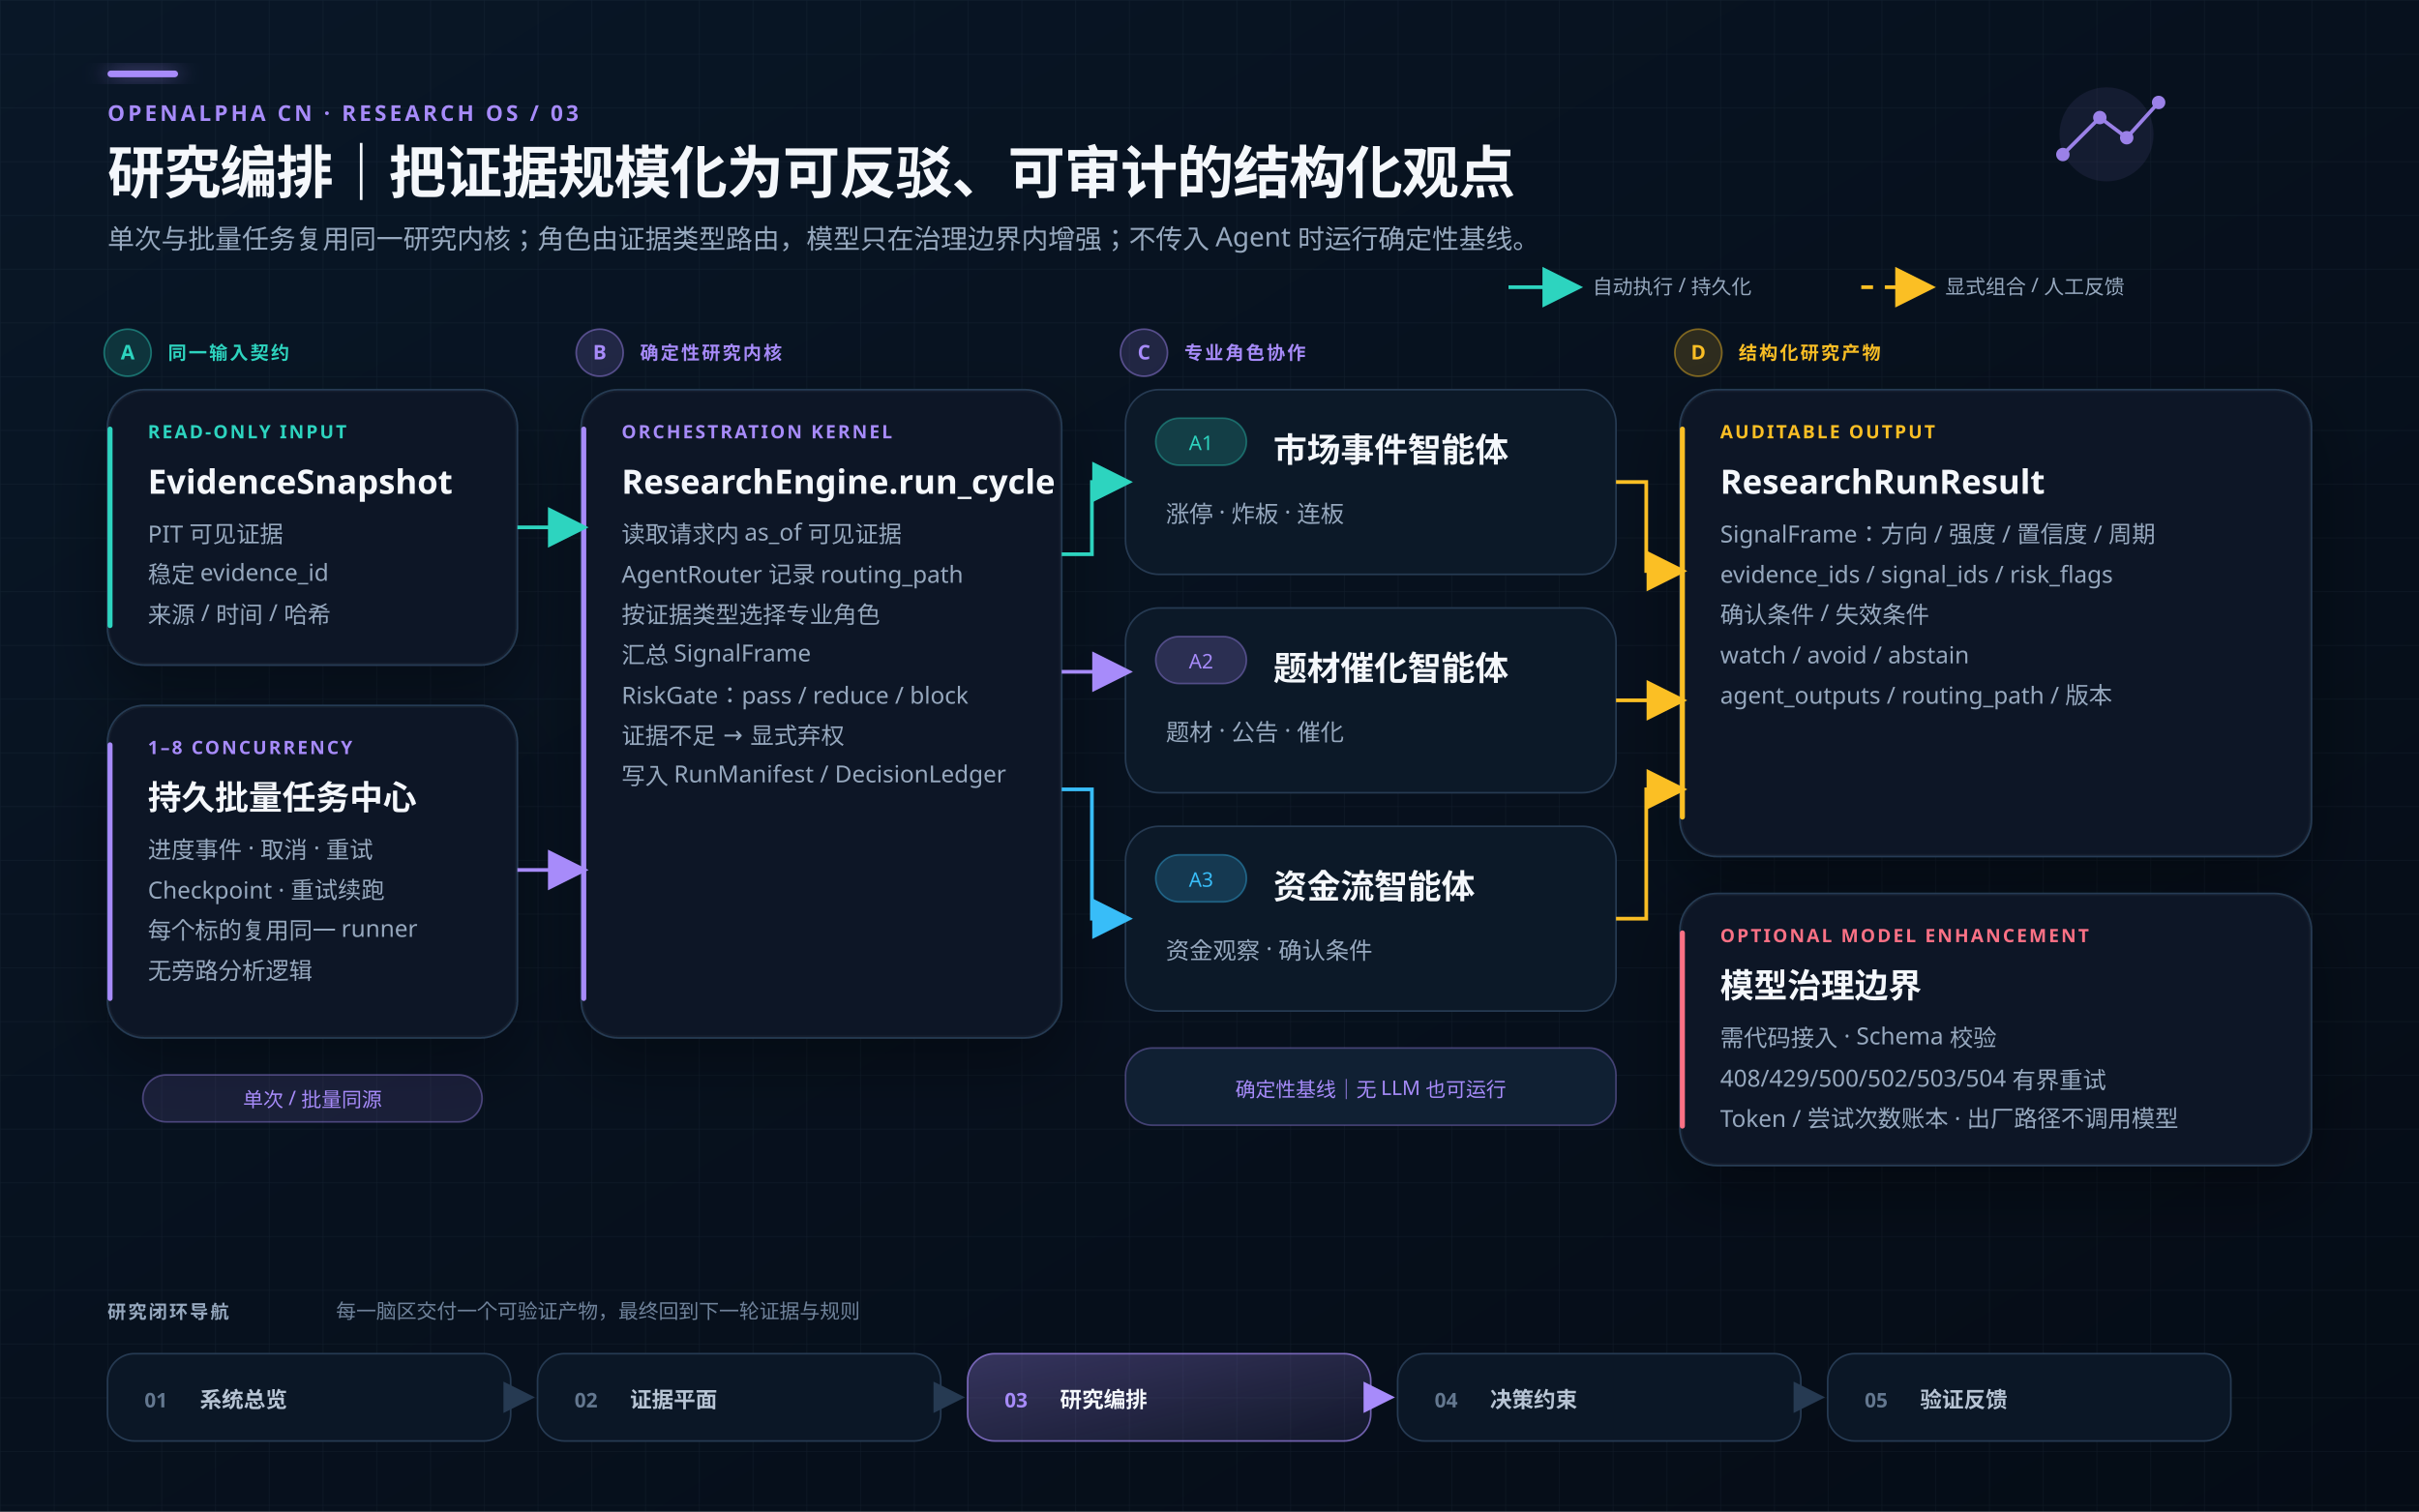
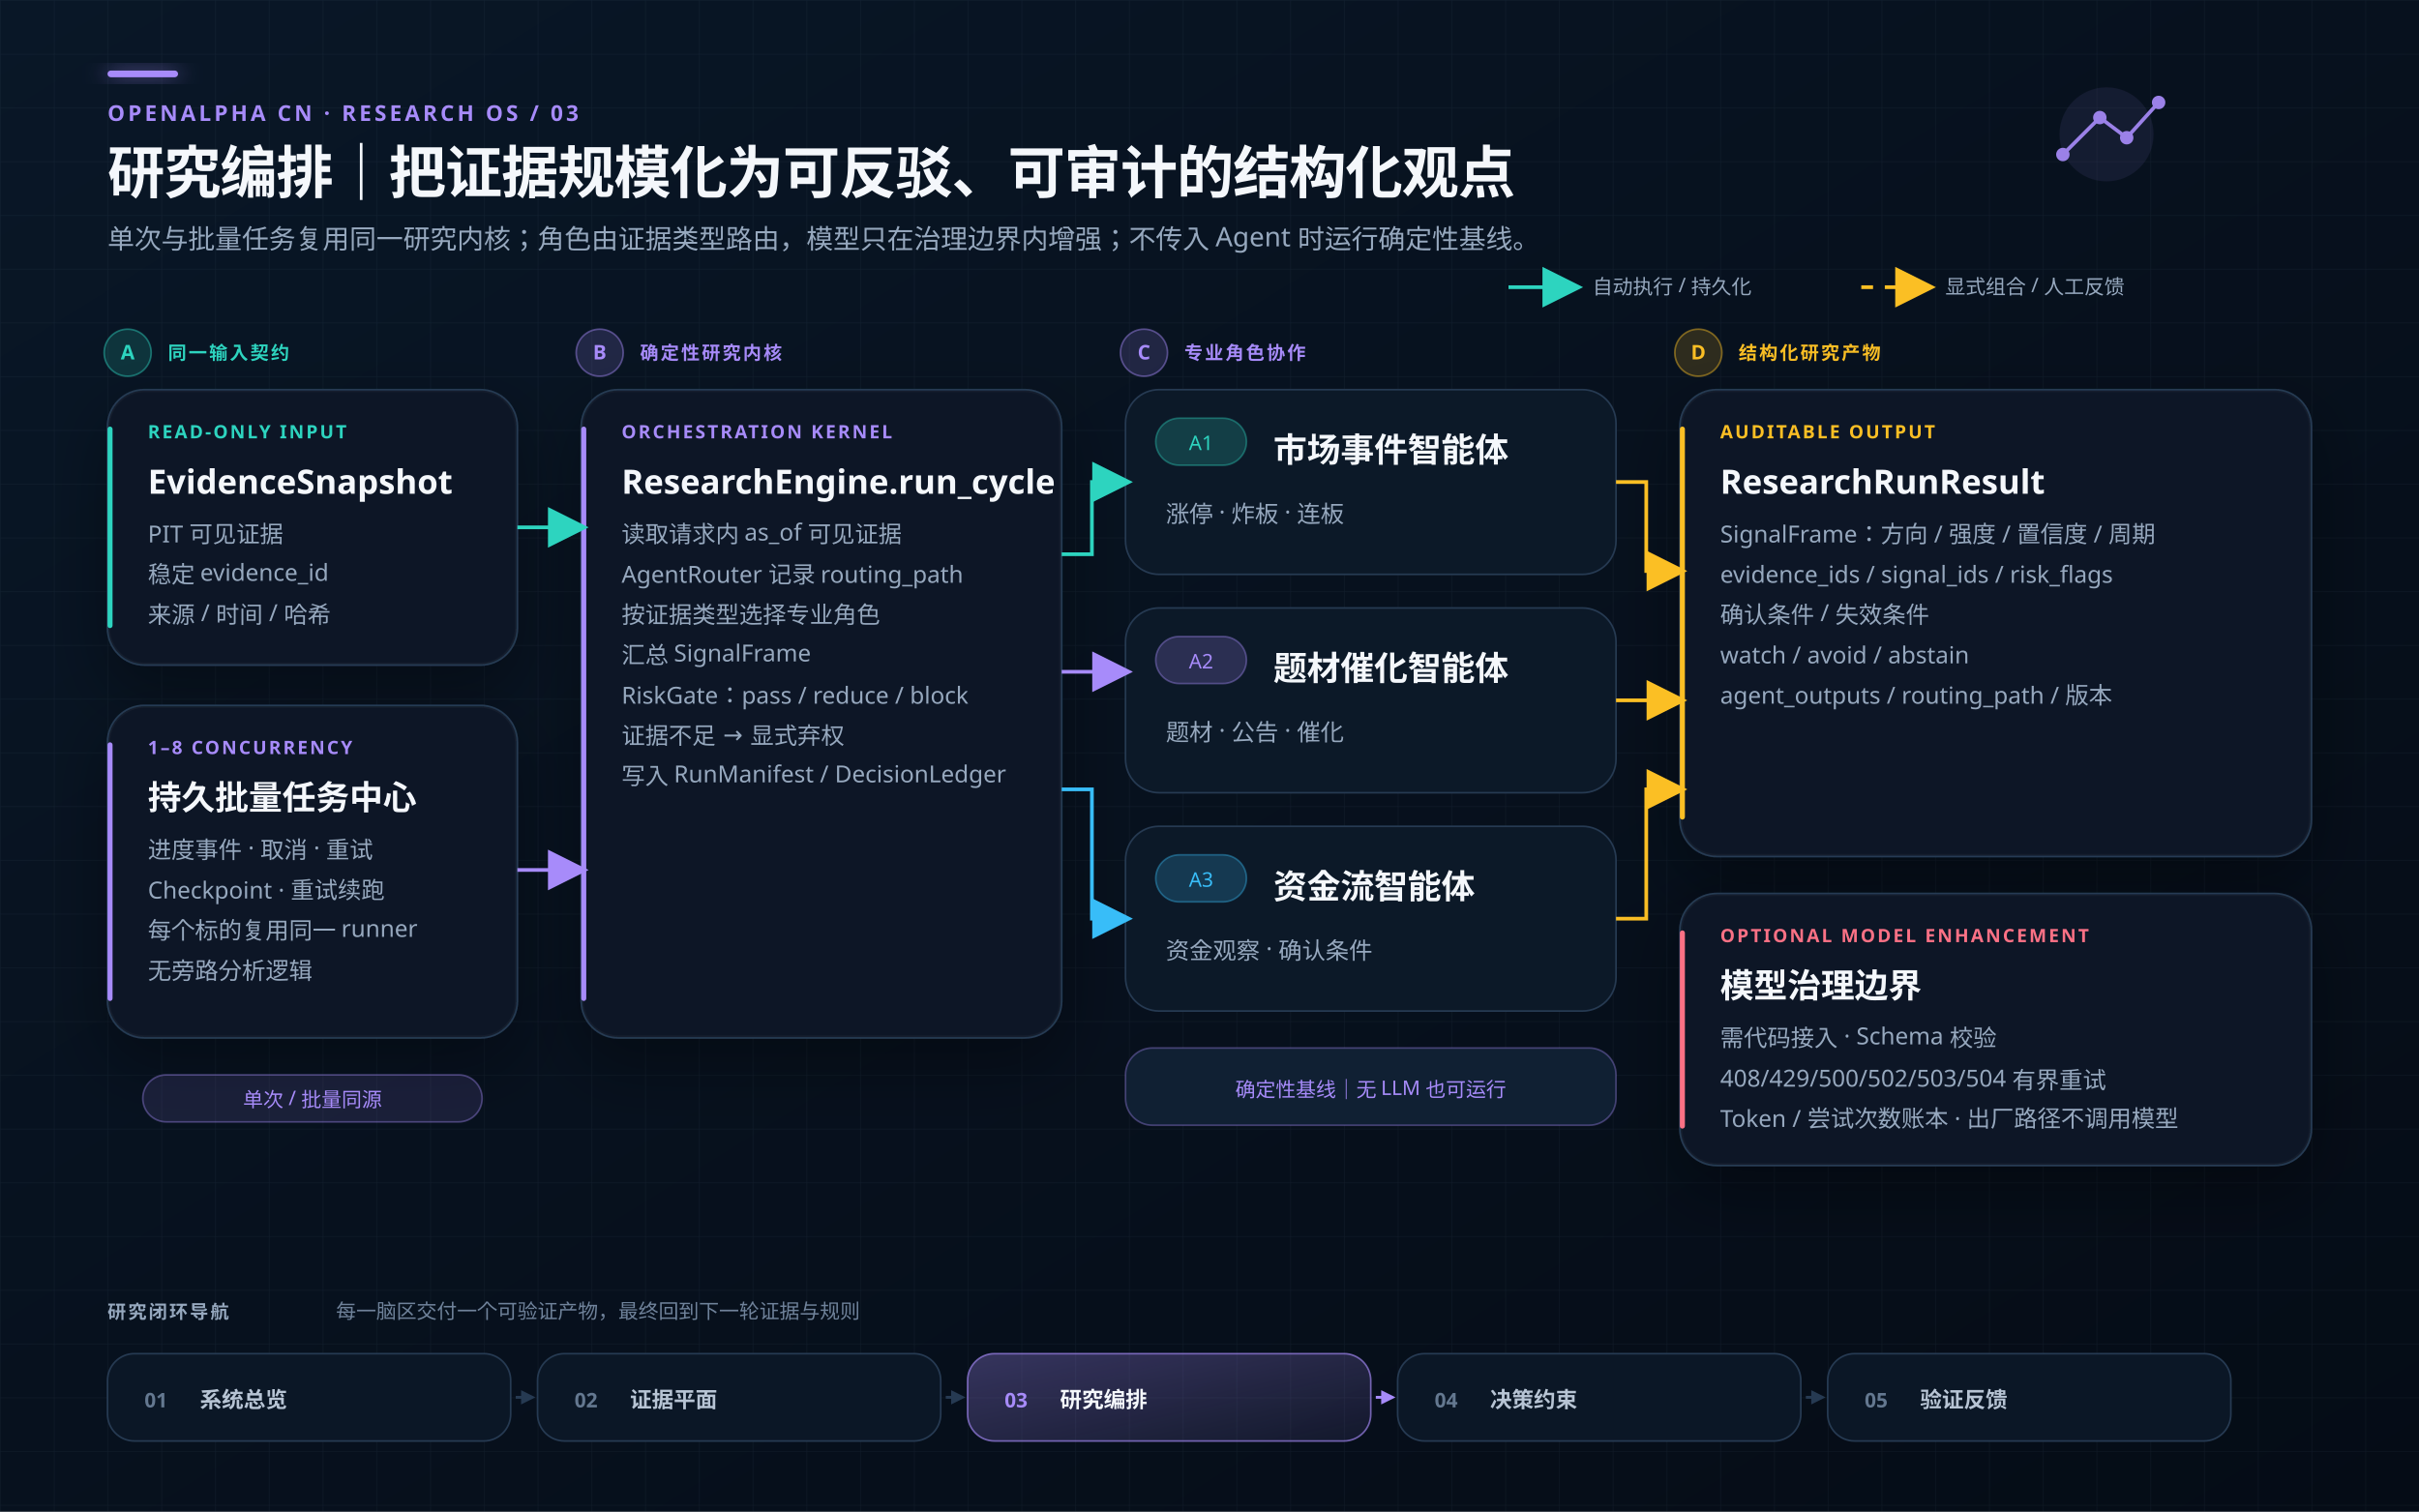
<svg xmlns="http://www.w3.org/2000/svg" width="1440" height="900" viewBox="0 0 1440 900" role="img" aria-labelledby="title desc">
  <defs>
    <linearGradient id="bgGradient" x1="0" y1="0" x2="1" y2="1">
      <stop offset="0" stop-color="#091727" />
      <stop offset=".48" stop-color="#07111E" />
      <stop offset="1" stop-color="#050C16" />
    </linearGradient>
    <radialGradient id="ambient" cx="0" cy="0" r="1" gradientTransform="translate(1160 40) rotate(135) scale(600 420)">
      <stop offset="0" stop-color="#A78BFA" stop-opacity=".16" />
      <stop offset=".62" stop-color="#A78BFA" stop-opacity=".025" />
      <stop offset="1" stop-color="#A78BFA" stop-opacity="0" />
    </radialGradient>
    <linearGradient id="activeNav" x1="0" y1="0" x2="1" y2="1">
      <stop offset="0" stop-color="#A78BFA" stop-opacity=".30" />
      <stop offset="1" stop-color="#A78BFA" stop-opacity=".08" />
    </linearGradient>
    <filter id="shadow" x="-20%" y="-20%" width="150%" height="170%">
      <feDropShadow dx="0" dy="16" stdDeviation="20" flood-color="#000000" flood-opacity=".34" />
    </filter>
    <filter id="softGlow" x="-100%" y="-100%" width="300%" height="300%">
      <feGaussianBlur stdDeviation="7" result="blur" />
      <feMerge>
        <feMergeNode in="blur" />
        <feMergeNode in="SourceGraphic" />
      </feMerge>
    </filter>
    <pattern id="grid" width="32" height="32" patternUnits="userSpaceOnUse">
      <path d="M32 0H0V32" fill="none" stroke="#6D87A3" stroke-width=".55" opacity=".12" />
    </pattern>
    <marker id="arrow-2DD4BF" markerWidth="11" markerHeight="11" refX="9" refY="5.5" orient="auto" markerUnits="strokeWidth">
      <path d="M0 0L11 5.5L0 11Z" fill="#2DD4BF" />
    </marker>
    <marker id="arrowShort-2DD4BF" markerWidth="5" markerHeight="5" refX="4" refY="2.5" orient="auto" markerUnits="strokeWidth">
      <path d="M0 0L5 2.5L0 5Z" fill="#2DD4BF" />
    </marker>
    <marker id="arrow-38BDF8" markerWidth="11" markerHeight="11" refX="9" refY="5.5" orient="auto" markerUnits="strokeWidth">
      <path d="M0 0L11 5.5L0 11Z" fill="#38BDF8" />
    </marker>
    <marker id="arrowShort-38BDF8" markerWidth="5" markerHeight="5" refX="4" refY="2.5" orient="auto" markerUnits="strokeWidth">
      <path d="M0 0L5 2.5L0 5Z" fill="#38BDF8" />
    </marker>
    <marker id="arrow-A78BFA" markerWidth="11" markerHeight="11" refX="9" refY="5.5" orient="auto" markerUnits="strokeWidth">
      <path d="M0 0L11 5.5L0 11Z" fill="#A78BFA" />
    </marker>
    <marker id="arrowShort-A78BFA" markerWidth="5" markerHeight="5" refX="4" refY="2.5" orient="auto" markerUnits="strokeWidth">
      <path d="M0 0L5 2.5L0 5Z" fill="#A78BFA" />
    </marker>
    <marker id="arrow-FBBF24" markerWidth="11" markerHeight="11" refX="9" refY="5.5" orient="auto" markerUnits="strokeWidth">
      <path d="M0 0L11 5.5L0 11Z" fill="#FBBF24" />
    </marker>
    <marker id="arrowShort-FBBF24" markerWidth="5" markerHeight="5" refX="4" refY="2.5" orient="auto" markerUnits="strokeWidth">
      <path d="M0 0L5 2.5L0 5Z" fill="#FBBF24" />
    </marker>
    <marker id="arrow-FB7185" markerWidth="11" markerHeight="11" refX="9" refY="5.5" orient="auto" markerUnits="strokeWidth">
      <path d="M0 0L11 5.5L0 11Z" fill="#FB7185" />
    </marker>
    <marker id="arrowShort-FB7185" markerWidth="5" markerHeight="5" refX="4" refY="2.5" orient="auto" markerUnits="strokeWidth">
      <path d="M0 0L5 2.5L0 5Z" fill="#FB7185" />
    </marker>
    <marker id="arrow-A3E635" markerWidth="11" markerHeight="11" refX="9" refY="5.5" orient="auto" markerUnits="strokeWidth">
      <path d="M0 0L11 5.5L0 11Z" fill="#A3E635" />
    </marker>
    <marker id="arrowShort-A3E635" markerWidth="5" markerHeight="5" refX="4" refY="2.5" orient="auto" markerUnits="strokeWidth">
      <path d="M0 0L5 2.5L0 5Z" fill="#A3E635" />
    </marker>
    <marker id="arrow-263A52" markerWidth="11" markerHeight="11" refX="9" refY="5.5" orient="auto" markerUnits="strokeWidth">
      <path d="M0 0L11 5.5L0 11Z" fill="#263A52" />
    </marker>
    <marker id="arrowShort-263A52" markerWidth="5" markerHeight="5" refX="4" refY="2.5" orient="auto" markerUnits="strokeWidth">
      <path d="M0 0L5 2.5L0 5Z" fill="#263A52" />
    </marker>
    <style>
      text { font-family: Geist, "Plus Jakarta Sans", "Noto Sans SC", "Microsoft YaHei", sans-serif; }
      .eyebrow { font-size: 13px; font-weight: 760; letter-spacing: 1.8px; }
      .title { font-size: 34px; font-weight: 760; letter-spacing: -.5px; }
      .subtitle { font-size: 16px; font-weight: 480; }
      .micro { font-size: 11px; font-weight: 760; letter-spacing: 1.25px; }
      .cardTitle { font-size: 20px; font-weight: 720; }
      .cardTitleTight { font-size: 17px; font-weight: 720; }
      .body { font-size: 14px; font-weight: 490; }
      .small { font-size: 12px; font-weight: 520; }
      .mono { font-size: 12px; font-weight: 680; font-family: Geist Mono, "Noto Sans Mono CJK SC", monospace; }
      .metric { font-size: 28px; font-weight: 780; letter-spacing: -.5px; }
      .nav { font-size: 13px; font-weight: 680; }
      .navNum { font-size: 12px; font-weight: 800; }
    </style>
  </defs>
  <rect width="1440" height="900" fill="#07111E" />
  <rect width="1440" height="900" fill="url(#bgGradient)" />
  <rect width="1440" height="900" fill="url(#ambient)" />
  <rect width="1440" height="900" fill="url(#grid)" />
  <rect x="64" y="42" width="42" height="4" rx="2" fill="#A78BFA" filter="url(#softGlow)" />
  <text x="64" y="72" class="eyebrow" fill="#A78BFA">OPENALPHA CN · RESEARCH OS / 03</text>
  <text x="64" y="115" class="title" fill="#F4F7FB">研究编排｜把证据规模化为可反驳、可审计的结构化观点</text>
  <text x="64" y="148" class="subtitle" fill="#96A8BE">单次与批量任务复用同一研究内核；角色由证据类型路由，模型只在治理边界内增强；不传入 Agent 时运行确定性基线。</text>
  <g transform="translate(1210 50)" opacity=".92">
    <circle cx="44" cy="30" r="28" fill="#A78BFA" opacity=".09" />
    <path d="M18 42L40 20L56 32L75 11" fill="none" stroke="#A78BFA" stroke-width="2.2" />
    <circle cx="18" cy="42" r="4" fill="#A78BFA" />
    <circle cx="40" cy="20" r="4" fill="#A78BFA" />
    <circle cx="56" cy="32" r="4" fill="#A78BFA" />
    <circle cx="75" cy="11" r="4" fill="#A78BFA" />
  </g>
  <line x1="898" y1="171" x2="938" y2="171" stroke="#2DD4BF" stroke-width="2.2" marker-end="url(#arrow-2DD4BF)" />
  <text x="948" y="175" class="small" fill="#96A8BE" text-anchor="start" opacity="1">自动执行 / 持久化</text>
  <line x1="1108" y1="171" x2="1148" y2="171" stroke="#FBBF24" stroke-width="2.2" stroke-dasharray="7 7" marker-end="url(#arrow-FBBF24)" />
  <text x="1158" y="175" class="small" fill="#96A8BE" text-anchor="start" opacity="1">显式组合 / 人工反馈</text>
  <circle cx="76" cy="210" r="14" fill="#2DD4BF" fill-opacity=".16" stroke="#2DD4BF" stroke-opacity=".45" />
  <text x="76" y="214" class="navNum" fill="#2DD4BF" text-anchor="middle" opacity="1">A</text>
  <text x="100" y="214" class="micro" fill="#2DD4BF" text-anchor="start" opacity="1">同一输入契约</text>
  <rect x="64" y="232" width="244" height="164" rx="22" fill="#0C1928" stroke="#263A52" filter="url(#shadow)" />
  <rect x="65" y="233" width="242" height="162" rx="21" fill="none" stroke="#FFFFFF" stroke-opacity=".035" />
  <rect x="64" y="254" width="3" height="120" rx="1.5" fill="#2DD4BF" />
  <text x="88" y="261" class="micro" fill="#2DD4BF" text-anchor="start" opacity="1">READ-ONLY INPUT</text>
  <text x="88" y="294" class="cardTitle" fill="#F4F7FB" text-anchor="start" opacity="1">EvidenceSnapshot</text>
  <text x="88" y="323" class="body" fill="#96A8BE" text-anchor="start" opacity="1">PIT 可见证据</text>
  <text x="88" y="347" class="body" fill="#96A8BE" text-anchor="start" opacity="1">稳定 evidence_id</text>
  <text x="88" y="371" class="body" fill="#96A8BE" text-anchor="start" opacity="1">来源 / 时间 / 哈希</text>
  <rect x="64" y="420" width="244" height="198" rx="22" fill="#0C1928" stroke="#263A52" filter="url(#shadow)" />
  <rect x="65" y="421" width="242" height="196" rx="21" fill="none" stroke="#FFFFFF" stroke-opacity=".035" />
  <rect x="64" y="442" width="3" height="154" rx="1.5" fill="#A78BFA" />
  <text x="88" y="449" class="micro" fill="#A78BFA" text-anchor="start" opacity="1">1–8 CONCURRENCY</text>
  <text x="88" y="482" class="cardTitle" fill="#F4F7FB" text-anchor="start" opacity="1">持久批量任务中心</text>
  <text x="88" y="511" class="body" fill="#96A8BE" text-anchor="start" opacity="1">进度事件 · 取消 · 重试</text>
  <text x="88" y="535" class="body" fill="#96A8BE" text-anchor="start" opacity="1">Checkpoint · 重试续跑</text>
  <text x="88" y="559" class="body" fill="#96A8BE" text-anchor="start" opacity="1">每个标的复用同一 runner</text>
  <text x="88" y="583" class="body" fill="#96A8BE" text-anchor="start" opacity="1">无旁路分析逻辑</text>
  <rect x="85" y="640" width="202" height="28" rx="14" fill="#A78BFA" fill-opacity="0.12" stroke="#A78BFA" stroke-opacity=".38" />
  <text x="186.0" y="659" class="small" fill="#A78BFA" text-anchor="middle" opacity="1">单次 / 批量同源</text>
  <circle cx="357" cy="210" r="14" fill="#A78BFA" fill-opacity=".16" stroke="#A78BFA" stroke-opacity=".45" />
  <text x="357" y="214" class="navNum" fill="#A78BFA" text-anchor="middle" opacity="1">B</text>
  <text x="381" y="214" class="micro" fill="#A78BFA" text-anchor="start" opacity="1">确定性研究内核</text>
  <rect x="346" y="232" width="286" height="386" rx="22" fill="#0C1928" stroke="#263A52" filter="url(#shadow)" />
  <rect x="347" y="233" width="284" height="384" rx="21" fill="none" stroke="#FFFFFF" stroke-opacity=".035" />
  <rect x="346" y="254" width="3" height="342" rx="1.5" fill="#A78BFA" />
  <text x="370" y="261" class="micro" fill="#A78BFA" text-anchor="start" opacity="1">ORCHESTRATION KERNEL</text>
  <text x="370" y="294" class="cardTitle" fill="#F4F7FB" text-anchor="start" opacity="1">ResearchEngine.run_cycle</text>
  <text x="370" y="323" class="body" fill="#96A8BE" text-anchor="start" opacity="1">读取请求内 as_of 可见证据</text>
  <text x="370" y="347" class="body" fill="#96A8BE" text-anchor="start" opacity="1">AgentRouter 记录 routing_path</text>
  <text x="370" y="371" class="body" fill="#96A8BE" text-anchor="start" opacity="1">按证据类型选择专业角色</text>
  <text x="370" y="395" class="body" fill="#96A8BE" text-anchor="start" opacity="1">汇总 SignalFrame</text>
  <text x="370" y="419" class="body" fill="#96A8BE" text-anchor="start" opacity="1">RiskGate：pass / reduce / block</text>
  <text x="370" y="443" class="body" fill="#96A8BE" text-anchor="start" opacity="1">证据不足 → 显式弃权</text>
  <text x="370" y="467" class="body" fill="#96A8BE" text-anchor="start" opacity="1">写入 RunManifest / DecisionLedger</text>
  <path d="M308 314L346 314" fill="none" stroke="#2DD4BF" stroke-width="2.2" marker-end="url(#arrow-2DD4BF)" />
  <path d="M308 518L346 518" fill="none" stroke="#A78BFA" stroke-width="2.2" marker-end="url(#arrow-A78BFA)" />
  <circle cx="681" cy="210" r="14" fill="#A78BFA" fill-opacity=".16" stroke="#A78BFA" stroke-opacity=".45" />
  <text x="681" y="214" class="navNum" fill="#A78BFA" text-anchor="middle" opacity="1">C</text>
  <text x="705" y="214" class="micro" fill="#A78BFA" text-anchor="start" opacity="1">专业角色协作</text>
  <rect x="670" y="232" width="292" height="110" rx="20" fill="#0C1928" stroke="#263A52" />
  <rect x="688" y="249" width="54" height="28" rx="14" fill="#2DD4BF" fill-opacity="0.2" stroke="#2DD4BF" stroke-opacity=".38" />
  <text x="715.0" y="268" class="small" fill="#2DD4BF" text-anchor="middle" opacity="1">A1</text>
  <text x="758" y="275" class="cardTitle" fill="#F4F7FB" text-anchor="start" opacity="1">市场事件智能体</text>
  <text x="694" y="311" class="body" fill="#96A8BE" text-anchor="start" opacity="1">涨停 · 炸板 · 连板</text>
  <rect x="670" y="362" width="292" height="110" rx="20" fill="#0C1928" stroke="#263A52" />
  <rect x="688" y="379" width="54" height="28" rx="14" fill="#A78BFA" fill-opacity="0.2" stroke="#A78BFA" stroke-opacity=".38" />
  <text x="715.0" y="398" class="small" fill="#A78BFA" text-anchor="middle" opacity="1">A2</text>
  <text x="758" y="405" class="cardTitle" fill="#F4F7FB" text-anchor="start" opacity="1">题材催化智能体</text>
  <text x="694" y="441" class="body" fill="#96A8BE" text-anchor="start" opacity="1">题材 · 公告 · 催化</text>
  <rect x="670" y="492" width="292" height="110" rx="20" fill="#0C1928" stroke="#263A52" />
  <rect x="688" y="509" width="54" height="28" rx="14" fill="#38BDF8" fill-opacity="0.2" stroke="#38BDF8" stroke-opacity=".38" />
  <text x="715.0" y="528" class="small" fill="#38BDF8" text-anchor="middle" opacity="1">A3</text>
  <text x="758" y="535" class="cardTitle" fill="#F4F7FB" text-anchor="start" opacity="1">资金流智能体</text>
  <text x="694" y="571" class="body" fill="#96A8BE" text-anchor="start" opacity="1">资金观察 · 确认条件</text>
  <path d="M632 330H650V287H670" fill="none" stroke="#2DD4BF" stroke-width="2.2" marker-end="url(#arrow-2DD4BF)" opacity="1" />
  <path d="M632 400H670" fill="none" stroke="#A78BFA" stroke-width="2.2" marker-end="url(#arrow-A78BFA)" opacity="1" />
  <path d="M632 470H650V547H670" fill="none" stroke="#38BDF8" stroke-width="2.2" marker-end="url(#arrow-38BDF8)" opacity="1" />
  <rect x="670" y="624" width="292" height="46" rx="16" fill="#102033" stroke="#A78BFA" stroke-opacity=".36" />
  <text x="816" y="653" class="small" fill="#A78BFA" text-anchor="middle" opacity="1">确定性基线｜无 LLM 也可运行</text>
  <circle cx="1011" cy="210" r="14" fill="#FBBF24" fill-opacity=".16" stroke="#FBBF24" stroke-opacity=".45" />
  <text x="1011" y="214" class="navNum" fill="#FBBF24" text-anchor="middle" opacity="1">D</text>
  <text x="1035" y="214" class="micro" fill="#FBBF24" text-anchor="start" opacity="1">结构化研究产物</text>
  <rect x="1000" y="232" width="376" height="278" rx="22" fill="#0C1928" stroke="#263A52" filter="url(#shadow)" />
  <rect x="1001" y="233" width="374" height="276" rx="21" fill="none" stroke="#FFFFFF" stroke-opacity=".035" />
  <rect x="1000" y="254" width="3" height="234" rx="1.5" fill="#FBBF24" />
  <text x="1024" y="261" class="micro" fill="#FBBF24" text-anchor="start" opacity="1">AUDITABLE OUTPUT</text>
  <text x="1024" y="294" class="cardTitle" fill="#F4F7FB" text-anchor="start" opacity="1">ResearchRunResult</text>
  <text x="1024" y="323" class="body" fill="#96A8BE" text-anchor="start" opacity="1">SignalFrame：方向 / 强度 / 置信度 / 周期</text>
  <text x="1024" y="347" class="body" fill="#96A8BE" text-anchor="start" opacity="1">evidence_ids / signal_ids / risk_flags</text>
  <text x="1024" y="371" class="body" fill="#96A8BE" text-anchor="start" opacity="1">确认条件 / 失效条件</text>
  <text x="1024" y="395" class="body" fill="#96A8BE" text-anchor="start" opacity="1">watch / avoid / abstain</text>
  <text x="1024" y="419" class="body" fill="#96A8BE" text-anchor="start" opacity="1">agent_outputs / routing_path / 版本</text>
  <path d="M962 287H980V340H1000" fill="none" stroke="#FBBF24" stroke-width="2.2" marker-end="url(#arrow-FBBF24)" opacity="1" />
  <path d="M962 417H1000" fill="none" stroke="#FBBF24" stroke-width="2.2" marker-end="url(#arrow-FBBF24)" opacity="1" />
  <path d="M962 547H980V470H1000" fill="none" stroke="#FBBF24" stroke-width="2.2" marker-end="url(#arrow-FBBF24)" opacity="1" />
  <rect x="1000" y="532" width="376" height="162" rx="22" fill="#0C1928" stroke="#263A52" filter="url(#shadow)" />
  <rect x="1001" y="533" width="374" height="160" rx="21" fill="none" stroke="#FFFFFF" stroke-opacity=".035" />
  <rect x="1000" y="554" width="3" height="118" rx="1.5" fill="#FB7185" />
  <text x="1024" y="561" class="micro" fill="#FB7185" text-anchor="start" opacity="1">OPTIONAL MODEL ENHANCEMENT</text>
  <text x="1024" y="594" class="cardTitle" fill="#F4F7FB" text-anchor="start" opacity="1">模型治理边界</text>
  <text x="1024" y="623" class="body" fill="#96A8BE" text-anchor="start" opacity="1">需代码接入 · Schema 校验</text>
  <text x="1024" y="647" class="body" fill="#96A8BE" text-anchor="start" opacity="1">408/429/500/502/503/504 有界重试</text>
  <text x="1024" y="671" class="body" fill="#96A8BE" text-anchor="start" opacity="1">Token / 尝试次数账本 · 出厂路径不调用模型</text>
  <text x="64" y="785" class="micro" fill="#96A8BE" text-anchor="start" opacity="1">研究闭环导航</text>
  <text x="200" y="785" class="small" fill="#6F829A" text-anchor="start" opacity="1">每一脑区交付一个可验证产物，最终回到下一轮证据与规则</text>
  <rect x="64" y="806" width="240" height="52" rx="16" fill="#0B1726" stroke="#263A52" />
  <text x="86" y="838" class="navNum" fill="#647890" text-anchor="start" opacity="1">01</text>
  <text x="119" y="838" class="nav" fill="#B7C4D4" text-anchor="start" opacity="1">系统总览</text>
-   <path d="M309 832H315" stroke="#263A52" stroke-width="1.7" marker-end="url(#arrow-263A52)" />
+   <path d="M307 832H317" stroke="#263A52" stroke-width="1.7" marker-end="url(#arrowShort-263A52)" />
  <rect x="320" y="806" width="240" height="52" rx="16" fill="#0B1726" stroke="#263A52" />
  <text x="342" y="838" class="navNum" fill="#647890" text-anchor="start" opacity="1">02</text>
  <text x="375" y="838" class="nav" fill="#B7C4D4" text-anchor="start" opacity="1">证据平面</text>
-   <path d="M565 832H571" stroke="#263A52" stroke-width="1.7" marker-end="url(#arrow-263A52)" />
+   <path d="M563 832H573" stroke="#263A52" stroke-width="1.7" marker-end="url(#arrowShort-263A52)" />
  <rect x="576" y="806" width="240" height="52" rx="16" fill="url(#activeNav)" stroke="#A78BFA" stroke-opacity=".64" />
  <text x="598" y="838" class="navNum" fill="#A78BFA" text-anchor="start" opacity="1">03</text>
  <text x="631" y="838" class="nav" fill="#F4F7FB" text-anchor="start" opacity="1">研究编排</text>
-   <path d="M821 832H827" stroke="#A78BFA" stroke-width="1.7" marker-end="url(#arrow-A78BFA)" />
+   <path d="M819 832H829" stroke="#A78BFA" stroke-width="1.7" marker-end="url(#arrowShort-A78BFA)" />
  <rect x="832" y="806" width="240" height="52" rx="16" fill="#0B1726" stroke="#263A52" />
  <text x="854" y="838" class="navNum" fill="#647890" text-anchor="start" opacity="1">04</text>
  <text x="887" y="838" class="nav" fill="#B7C4D4" text-anchor="start" opacity="1">决策约束</text>
-   <path d="M1077 832H1083" stroke="#263A52" stroke-width="1.7" marker-end="url(#arrow-263A52)" />
+   <path d="M1075 832H1085" stroke="#263A52" stroke-width="1.7" marker-end="url(#arrowShort-263A52)" />
  <rect x="1088" y="806" width="240" height="52" rx="16" fill="#0B1726" stroke="#263A52" />
  <text x="1110" y="838" class="navNum" fill="#647890" text-anchor="start" opacity="1">05</text>
  <text x="1143" y="838" class="nav" fill="#B7C4D4" text-anchor="start" opacity="1">验证反馈</text>
</svg>
